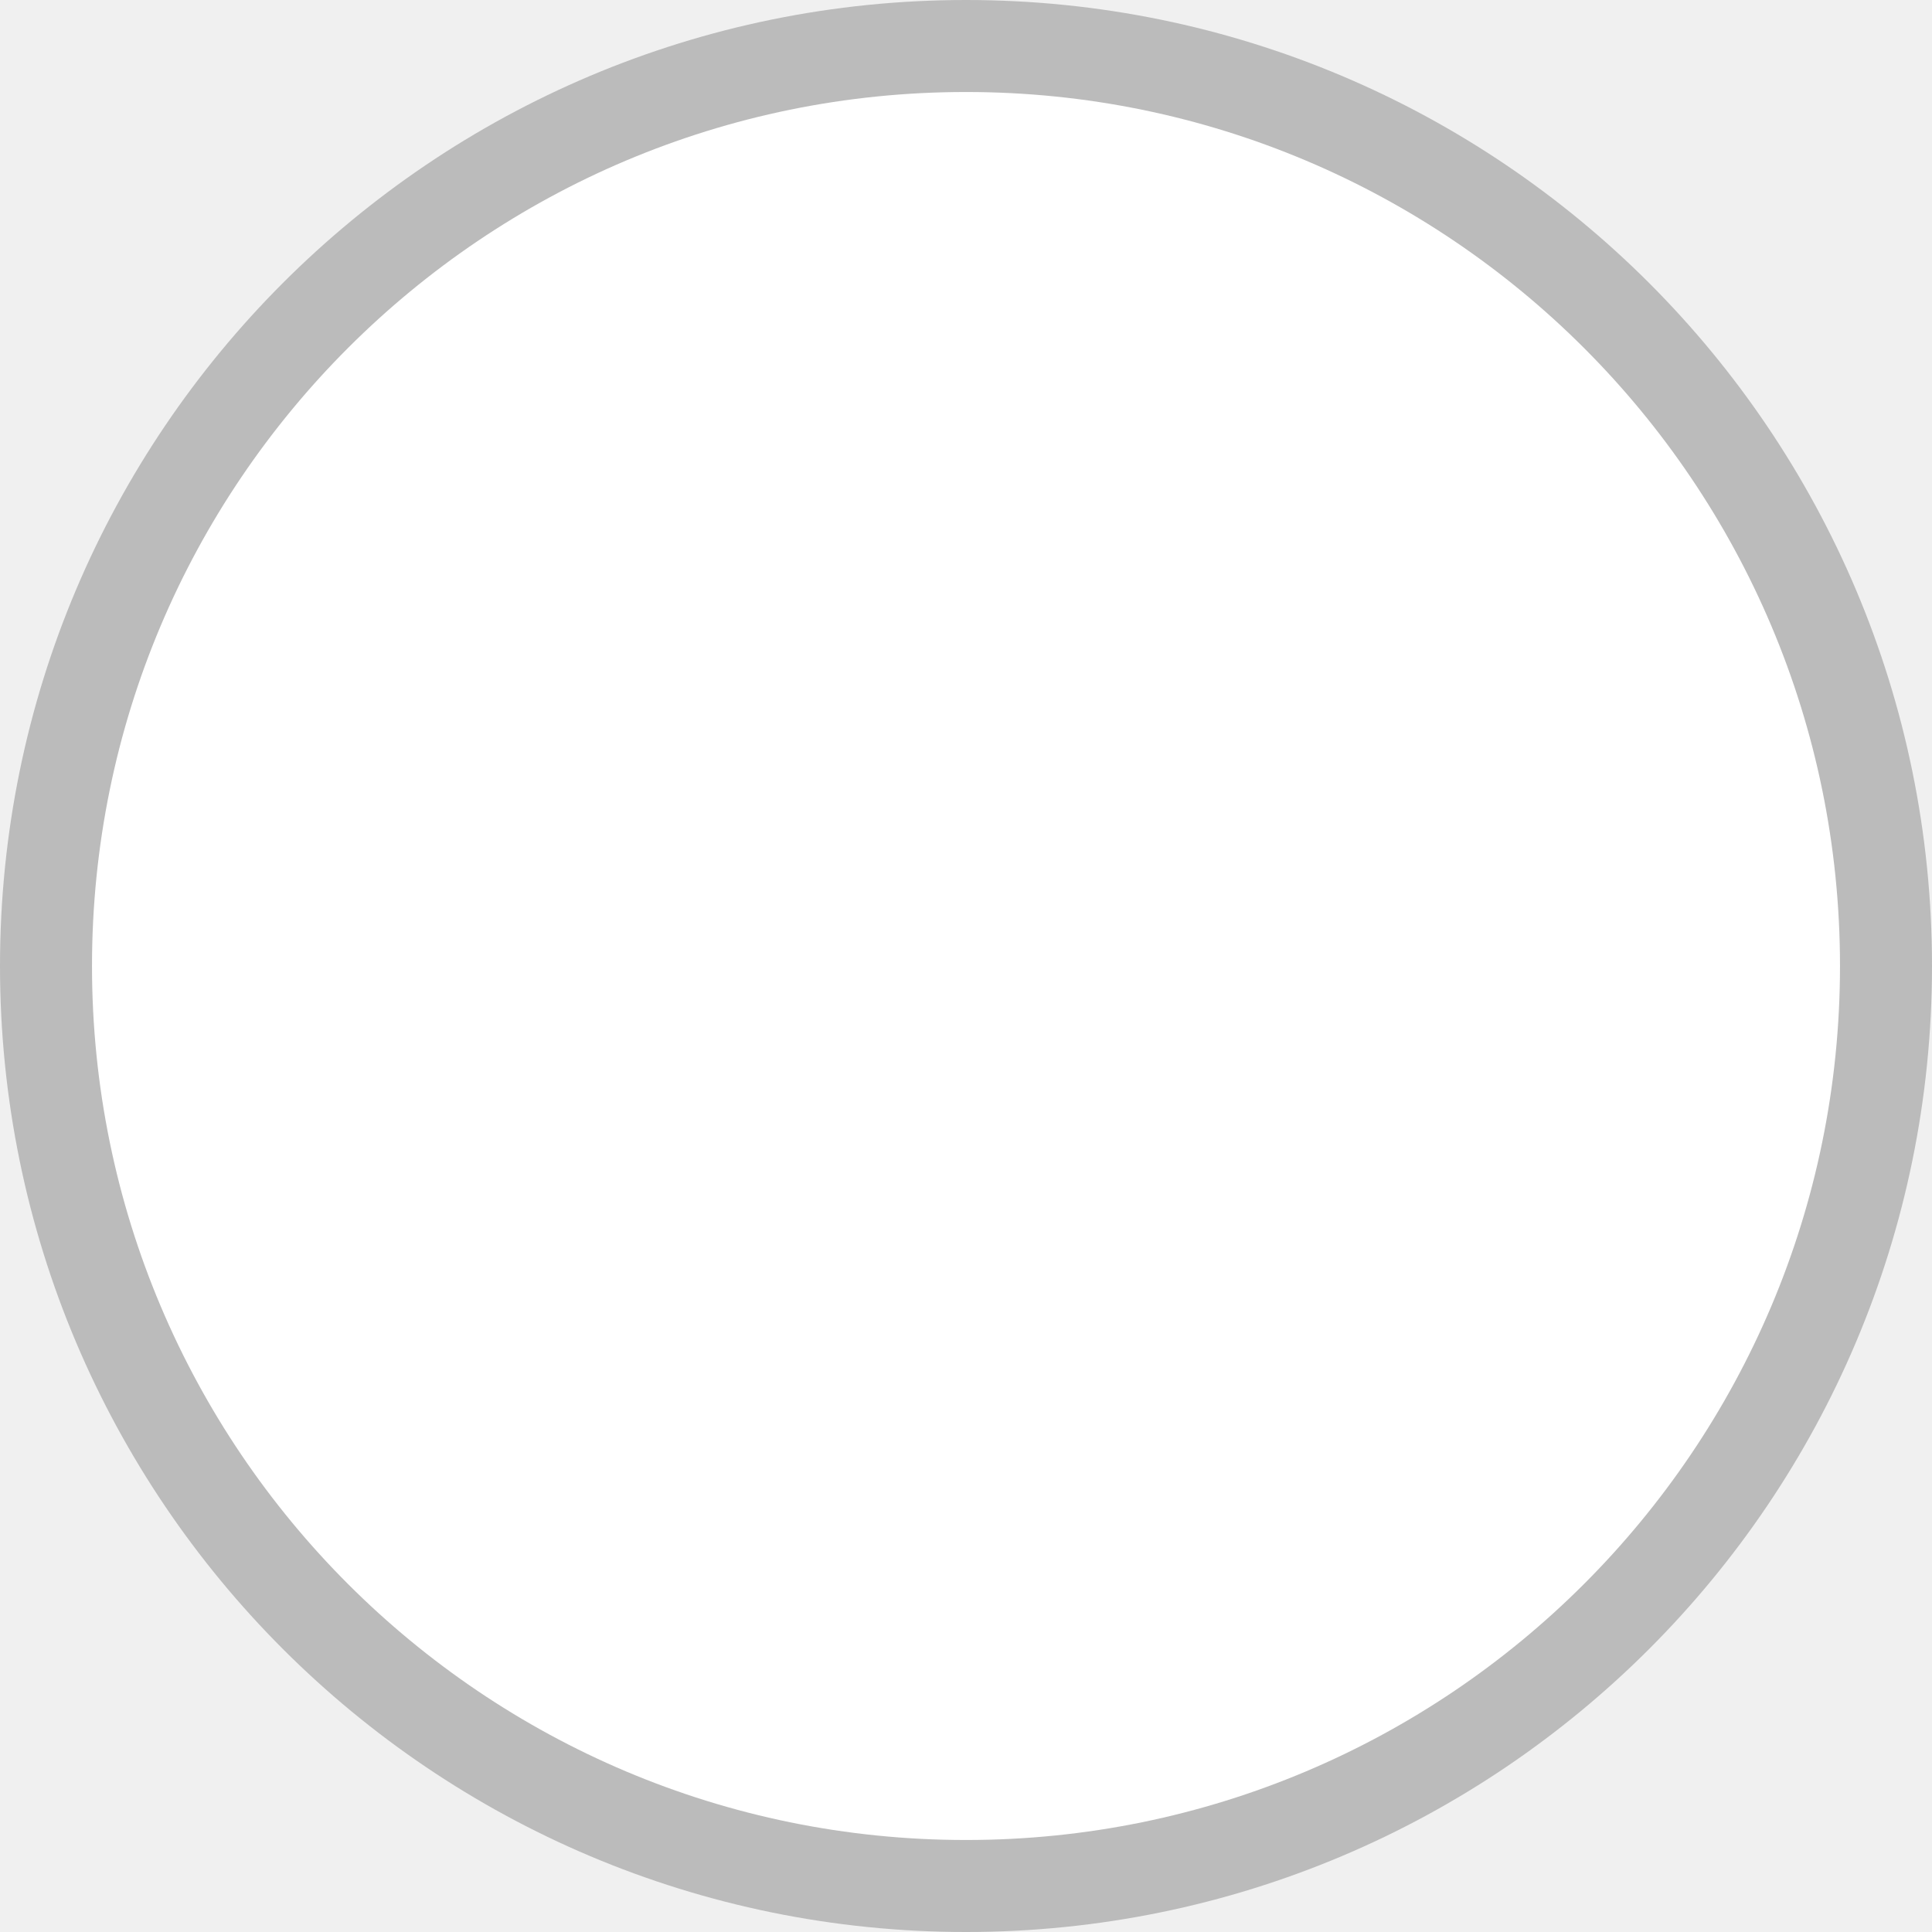
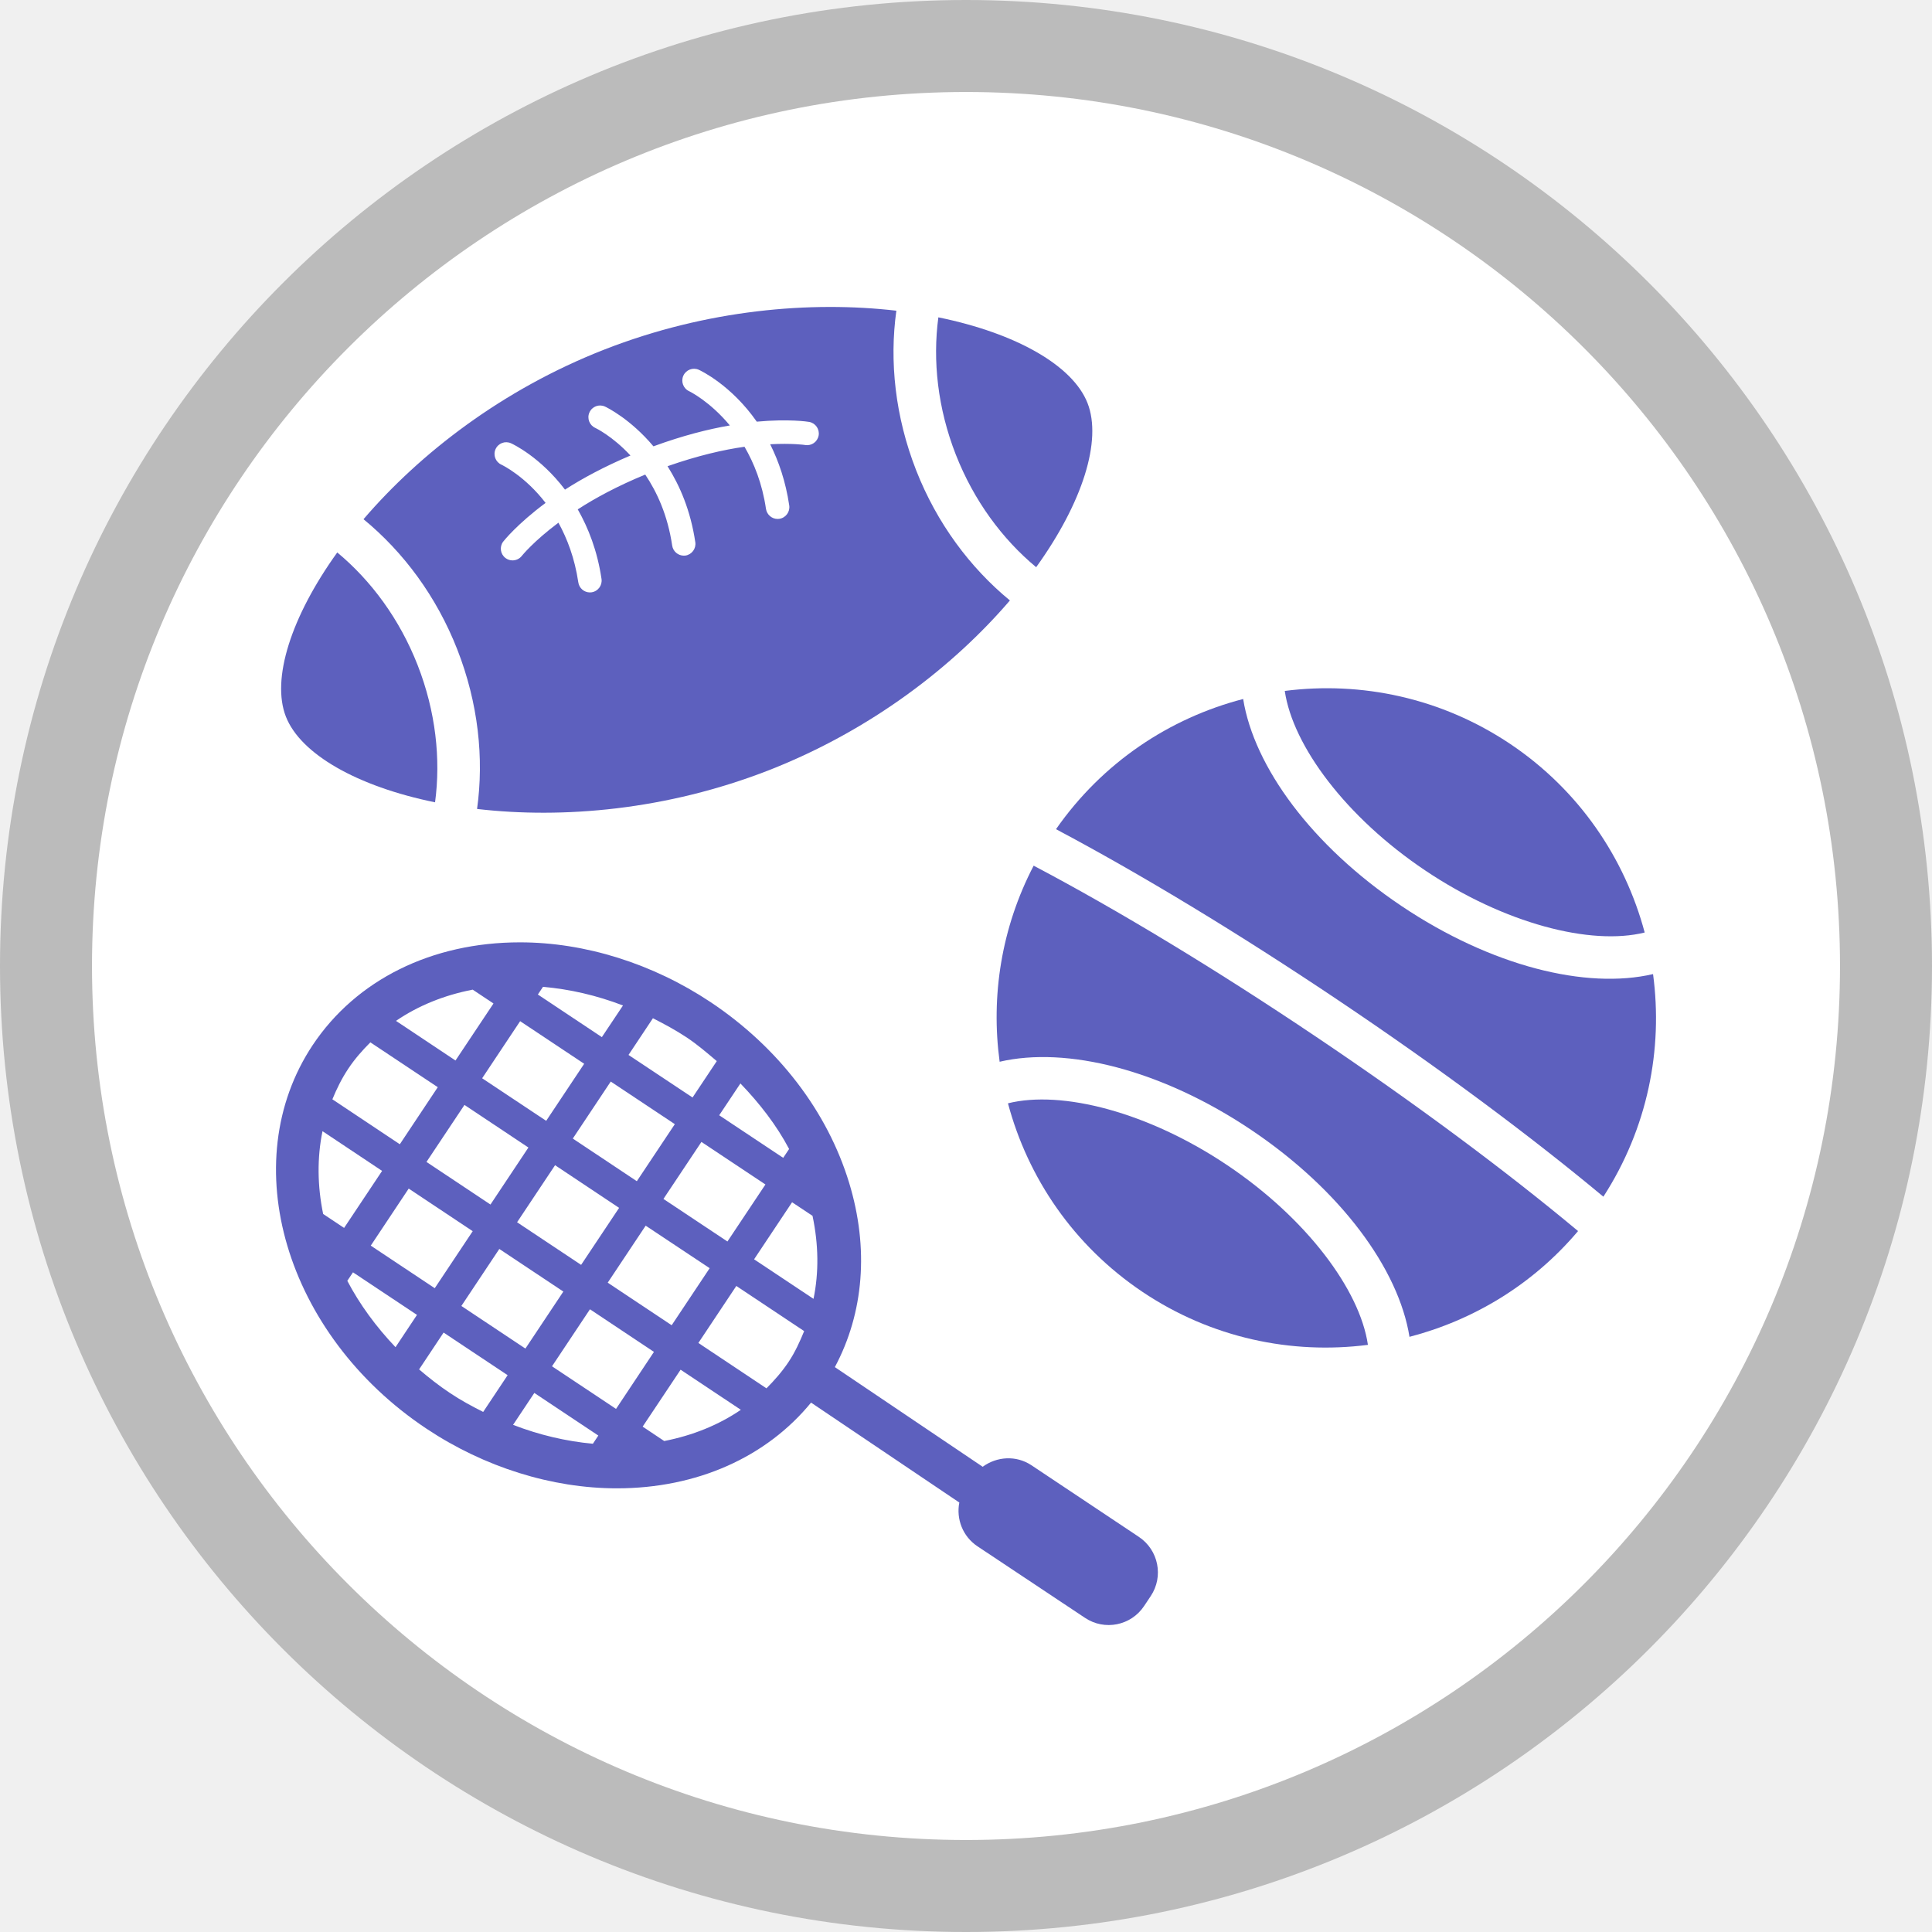
- <svg xmlns="http://www.w3.org/2000/svg" viewBox="0 0 21 21" height="21" width="21" version="1.1" id="svg67283">
-   <defs id="defs67287" />
-   <rect fill="none" x="0" y="0" width="21" height="21" id="rect67275" />
-   <rect x="1" y="1" rx="9.5" ry="9.5" width="19" height="19" stroke="#bbb" style="stroke-linejoin:round;stroke-miterlimit:4;" fill="#bbb" stroke-width="2" id="rect67277" />
-   <rect x="1" y="1" width="19" height="19" rx="9.5" ry="9.5" fill="#fff" id="rect67279" />
+ <svg xmlns="http://www.w3.org/2000/svg" width="21" height="21" version="1.1" viewBox="0 0 21 21">
+   <rect width="21" height="21" fill="none" />
+   <rect x="1" y="1" width="19" height="19" rx="9.5" ry="9.5" fill="#bbb" stroke="#bbb" stroke-linejoin="round" stroke-width="2" />
+   <rect x="1" y="1" width="19" height="19" rx="9.5" ry="9.5" fill="#fff" />
+   <g transform="matrix(.46874 0 0 .46874 2.7658 2.7655)" fill="#5d60be">
+     <path d="m18.018 28.078c-0.356-0.236-0.805-0.204-1.131 0.035l-3.428-2.311c0.672-1.258 0.794-2.754 0.331-4.274-0.505-1.658-1.647-3.147-3.216-4.192-1.341-0.892-2.909-1.384-4.417-1.384-2.045 0-3.797 0.868-4.806 2.382-1.815 2.728-0.632 6.718 2.637 8.895 1.341 0.893 2.909 1.384 4.416 1.384 1.858 0 3.467-0.723 4.503-1.988l3.438 2.317c-0.075 0.381 0.078 0.787 0.422 1.016l2.492 1.658c0.455 0.305 1.068 0.181 1.371-0.274l0.154-0.231c0.303-0.455 0.18-1.068-0.275-1.372zm-10.17-0.499c-0.623-0.057-1.245-0.204-1.851-0.438l0.493-0.74 1.484 0.988zm1.154-0.397 0.88-1.32 1.397 0.93c-0.514 0.351-1.116 0.595-1.777 0.724zm-0.617-0.411-1.485-0.988 0.88-1.322 1.484 0.988zm-6.792-4.52c-0.134-0.65-0.142-1.302-0.015-1.92l1.382 0.921-0.881 1.322zm1.984-0.589 1.484 0.988-0.88 1.322-1.484-0.987zm3.114-4.678c0.624 0.054 1.247 0.199 1.855 0.432l-0.49 0.734-1.484-0.988zm-1.148 0.386-0.881 1.322-1.38-0.919c0.515-0.352 1.117-0.596 1.779-0.724zm0.618 0.41 1.485 0.988-0.881 1.323-1.485-0.987zm1.221 2.722 0.88-1.322 1.486 0.988-0.881 1.323zm1.074 1.607-0.881 1.322-1.485-0.988 0.881-1.323zm-2.103-1.399-0.88 1.322-1.484-0.988 0.881-1.322zm-0.675 2.352 1.485 0.988-0.88 1.322-1.485-0.988zm2.514 0.782 0.88-1.322 1.484 0.986-0.881 1.323zm1.292-1.942 0.881-1.322 1.484 0.987-0.881 1.322zm2.983 0.077 0.474 0.315c0.141 0.667 0.149 1.314 0.023 1.925l-1.378-0.917zm-0.069-1.235-0.137 0.205-1.484-0.987 0.492-0.738c0.447 0.465 0.839 0.97 1.129 1.52zm-1.677-2.038-0.562 0.844-1.485-0.987 0.566-0.851c0.268 0.136 0.533 0.279 0.786 0.447 0.249 0.166 0.471 0.358 0.695 0.547zm-8.033-0.435 1.563 1.04-0.88 1.323-1.564-1.042c0.1-0.244 0.218-0.484 0.368-0.709 0.149-0.225 0.325-0.424 0.513-0.612zm-0.535 5.53 0.132-0.197 1.484 0.987-0.498 0.749c-0.454-0.477-0.832-0.995-1.118-1.539zm1.665 2.054 0.568-0.854 1.485 0.988-0.567 0.852c-0.262-0.132-0.521-0.271-0.768-0.437-0.255-0.169-0.492-0.356-0.718-0.549zm8.055 0.439-1.579-1.052 0.88-1.322 1.573 1.047c-0.101 0.247-0.211 0.489-0.361 0.714-0.148 0.223-0.325 0.424-0.513 0.613z" />
+     <path d="m18.069 14.174c-0.749 1.438-0.995 3.024-0.789 4.547 1.55-0.362 3.751 0.183 5.833 1.58 2.081 1.397 3.42 3.229 3.671 4.799 1.487-0.387 2.864-1.215 3.909-2.453-1.678-1.4-3.806-2.982-6.113-4.531-2.316-1.556-4.571-2.918-6.511-3.942z" />
+     <path d="m32.432 16.688c-1.551 0.362-3.752-0.182-5.834-1.579-2.08-1.397-3.419-3.229-3.671-4.8-1.703 0.442-3.259 1.469-4.34 3.019 1.958 1.039 4.223 2.408 6.545 3.967 2.312 1.551 4.449 3.14 6.148 4.555 1.026-1.589 1.386-3.417 1.152-5.162z" />
+     <path d="m22.562 21.122c-1.834-1.232-3.837-1.749-5.089-1.437 0.461 1.726 1.52 3.298 3.119 4.372 1.599 1.073 3.456 1.456 5.228 1.229-0.186-1.275-1.424-2.933-3.258-4.164z" />
+     <path d="m27.15 14.286c1.834 1.231 3.837 1.748 5.088 1.438-0.462-1.726-1.519-3.299-3.117-4.372-1.602-1.073-3.457-1.456-5.229-1.23 0.186 1.275 1.423 2.934 3.258 4.164z" />
+     <path d="m4.188 12.705c0.135-1.005 0.016-2.108-0.405-3.184-0.417-1.064-1.076-1.957-1.863-2.61-1.077 1.498-1.53 2.939-1.191 3.807 0.34 0.868 1.65 1.618 3.459 1.987z" />
+     <path d="m18.127 7.253c1.078-1.498 1.531-2.938 1.191-3.806s-1.65-1.619-3.459-1.988c-0.135 1.006-0.016 2.108 0.405 3.184 0.418 1.066 1.078 1.958 1.863 2.61z" />
+     <path d="m4.704 9.162c0.486 1.242 0.622 2.523 0.458 3.697 1.984 0.231 4.395 0.028 6.769-0.899 2.376-0.93 4.286-2.418 5.587-3.936-0.923-0.76-1.693-1.79-2.175-3.021-0.486-1.243-0.622-2.524-0.458-3.698-1.984-0.23-4.395-0.028-6.769 0.9-2.376 0.929-4.285 2.417-5.587 3.935 0.924 0.759 1.693 1.79 2.175 3.022zm0.887-4.647c0.062-0.137 0.222-0.198 0.358-0.136 0.044 0.019 0.681 0.321 1.252 1.075 0.405-0.261 0.909-0.532 1.518-0.791-0.418-0.451-0.808-0.637-0.815-0.64-0.136-0.061-0.198-0.222-0.136-0.359 0.061-0.138 0.222-0.199 0.359-0.137 0.04 0.018 0.59 0.286 1.125 0.923 0.674-0.247 1.269-0.398 1.772-0.484-0.463-0.559-0.934-0.79-0.942-0.793-0.137-0.063-0.198-0.223-0.137-0.36 0.062-0.139 0.224-0.199 0.359-0.138 0.046 0.021 0.751 0.354 1.344 1.203 0.744-0.068 1.184 0 1.216 6e-3 0.147 0.027 0.245 0.169 0.219 0.315-0.027 0.148-0.166 0.246-0.315 0.22-6e-3 -2e-3 -0.301-0.044-0.809-0.017 0.196 0.392 0.359 0.858 0.442 1.419 0.022 0.148-0.08 0.287-0.229 0.31-0.013 2e-3 -0.027 3e-3 -0.041 3e-3 -0.132 0-0.248-0.098-0.269-0.232-0.088-0.596-0.278-1.062-0.498-1.442-0.487 0.068-1.092 0.208-1.785 0.451 0.285 0.453 0.533 1.021 0.644 1.763 0.022 0.147-0.081 0.287-0.229 0.309-0.012 1e-3 -0.025 2e-3 -0.038 2e-3 -0.132 0-0.249-0.098-0.269-0.232-0.105-0.706-0.351-1.239-0.625-1.648-0.639 0.263-1.155 0.541-1.565 0.807 0.244 0.43 0.453 0.954 0.551 1.613 0.022 0.147-0.08 0.287-0.229 0.31-0.014 1e-3 -0.027 3e-3 -0.041 3e-3 -0.132 0-0.248-0.098-0.268-0.233-0.084-0.564-0.258-1.014-0.461-1.384-0.577 0.431-0.842 0.761-0.847 0.767-0.054 0.07-0.135 0.107-0.217 0.107-0.058 0-0.115-0.018-0.164-0.055-0.119-0.091-0.144-0.26-0.053-0.38 0.021-0.027 0.327-0.41 0.983-0.898-0.476-0.619-0.99-0.87-1.025-0.887-0.136-0.062-0.197-0.224-0.135-0.36z" />
+   </g>
</svg>
